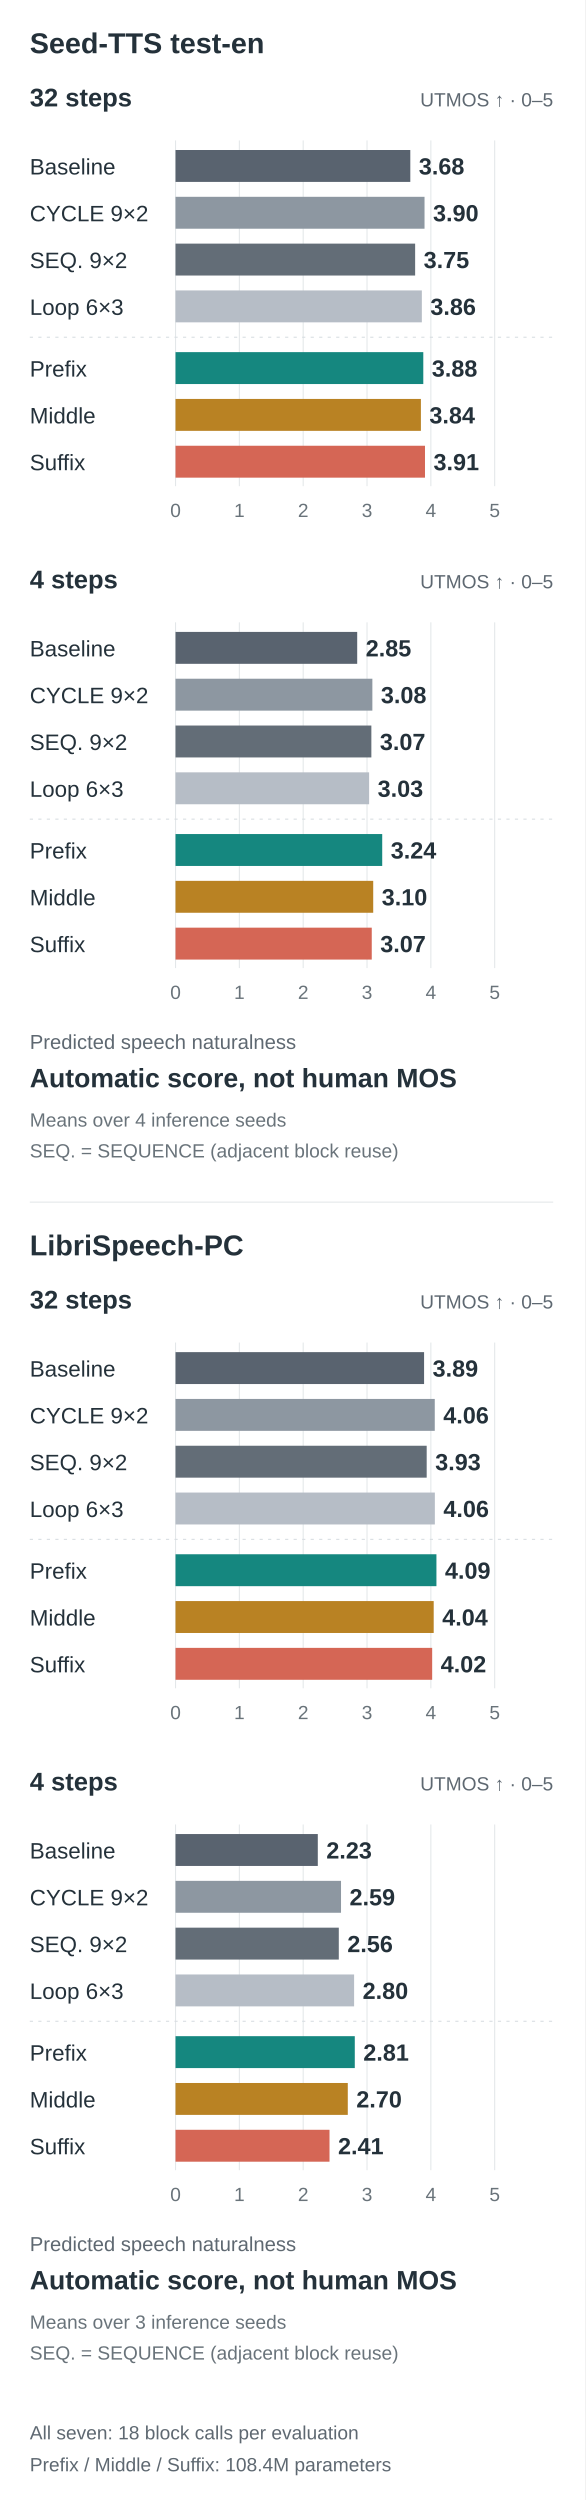
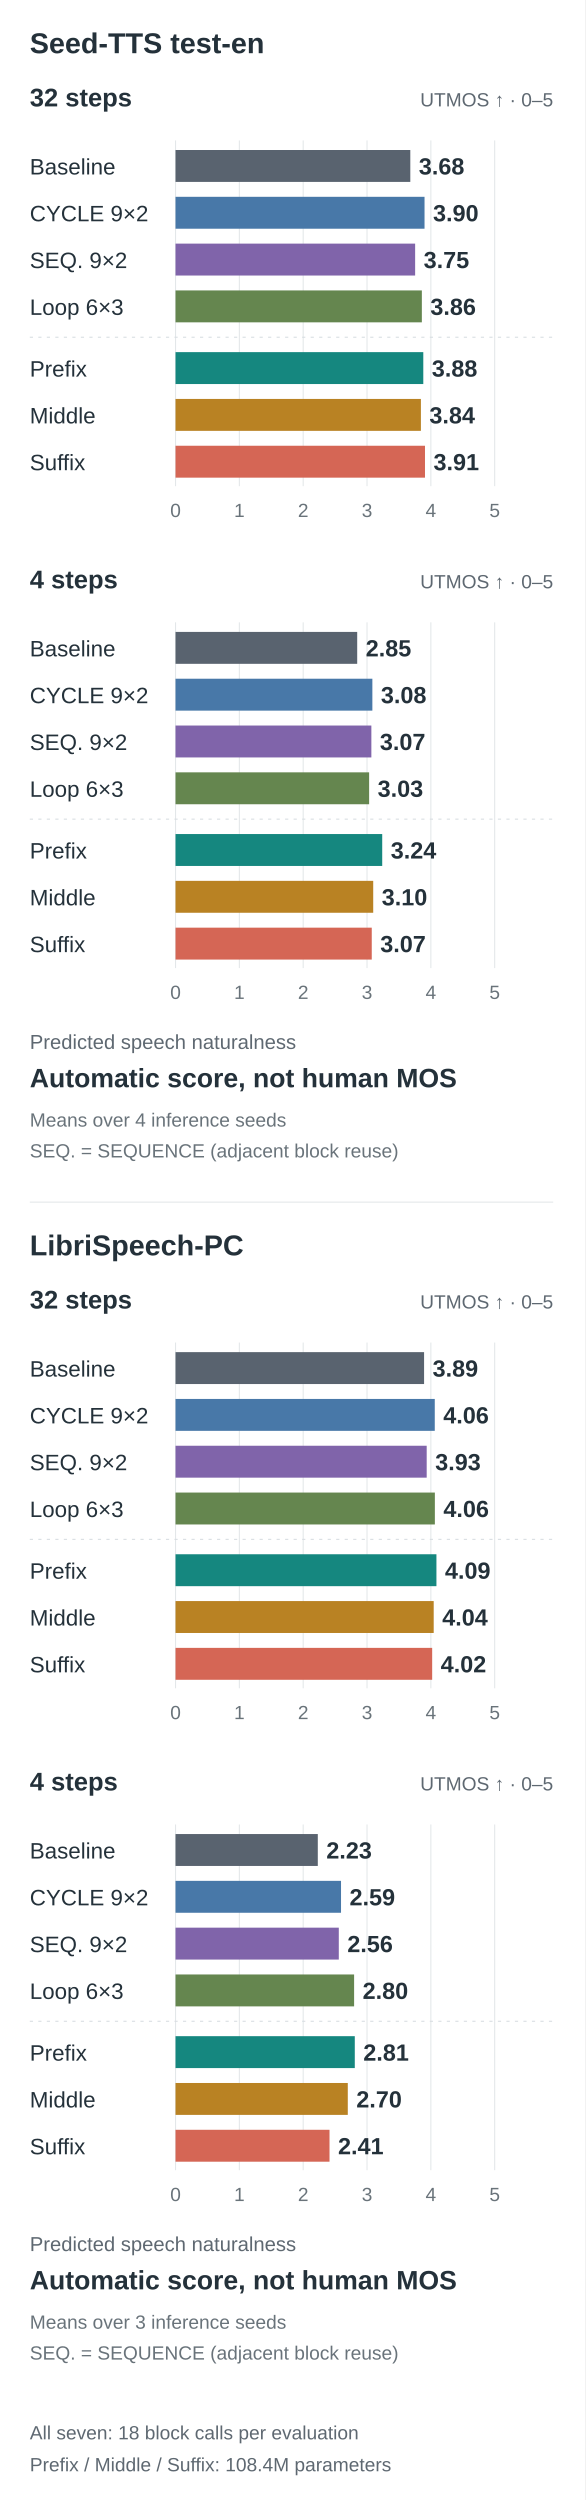
<svg xmlns="http://www.w3.org/2000/svg" width="550" height="2350" viewBox="0 0 550 2350" role="img" aria-labelledby="title desc">
  <style>text {font-family: Arial, Helvetica, sans-serif; font-variant-numeric: tabular-nums;}</style>
  <rect width="550" height="2350" fill="white" />
  <g transform="translate(20,18)">
    <text x="8" y="32" font-size="27" font-weight="650" fill="#24313a" text-anchor="start">Seed-TTS test-en</text>
    <text x="8" y="82" font-size="24" font-weight="650" fill="#24313a" text-anchor="start">32 steps</text>
    <text x="500" y="82" font-size="18" font-weight="400" fill="#5e6871" text-anchor="end">UTMOS ↑ · 0–5</text>
    <line x1="145.000" x2="145.000" y1="114" y2="439" stroke="#e3e7e9" stroke-width="1" />
    <text x="145.0" y="468" font-size="18" font-weight="400" fill="#69737a" text-anchor="middle">0</text>
    <line x1="205.000" x2="205.000" y1="114" y2="439" stroke="#e3e7e9" stroke-width="1" />
    <text x="205.0" y="468" font-size="18" font-weight="400" fill="#69737a" text-anchor="middle">1</text>
    <line x1="265.000" x2="265.000" y1="114" y2="439" stroke="#e3e7e9" stroke-width="1" />
    <text x="265.0" y="468" font-size="18" font-weight="400" fill="#69737a" text-anchor="middle">2</text>
    <line x1="325.000" x2="325.000" y1="114" y2="439" stroke="#e3e7e9" stroke-width="1" />
    <text x="325.0" y="468" font-size="18" font-weight="400" fill="#69737a" text-anchor="middle">3</text>
    <line x1="385.000" x2="385.000" y1="114" y2="439" stroke="#e3e7e9" stroke-width="1" />
    <text x="385.0" y="468" font-size="18" font-weight="400" fill="#69737a" text-anchor="middle">4</text>
    <line x1="445.000" x2="445.000" y1="114" y2="439" stroke="#e3e7e9" stroke-width="1" />
    <text x="445.0" y="468" font-size="18" font-weight="400" fill="#69737a" text-anchor="middle">5</text>
    <g data-dataset="seedtts" data-steps="32" data-model="baseline" data-metric="utmos">
      <text x="8" y="146" font-size="21" font-weight="400" fill="#24313a" text-anchor="start">Baseline</text>
      <rect x="145" y="123" width="220.686" height="30" fill="#59636f" />
      <text x="373.686" y="146" font-size="22" font-weight="600" fill="#24313a" text-anchor="start">3.68</text>
    </g>
    <g data-dataset="seedtts" data-steps="32" data-model="full2" data-metric="utmos">
      <text x="8" y="190" font-size="21" font-weight="400" fill="#24313a" text-anchor="start">CYCLE 9×2</text>
-       <rect x="145" y="167" width="234.060" height="30" fill="#8d97a1" />
+       <rect x="145" y="167" width="234.060" height="30" fill="#4878a8" />
      <text x="387.06" y="190" font-size="22" font-weight="600" fill="#24313a" text-anchor="start">3.90</text>
    </g>
    <g data-dataset="seedtts" data-steps="32" data-model="sequence" data-metric="utmos">
      <text x="8" y="234" font-size="21" font-weight="400" fill="#24313a" text-anchor="start">SEQ. 9×2</text>
-       <rect x="145" y="211" width="225.227" height="30" fill="#636d77" />
+       <rect x="145" y="211" width="225.227" height="30" fill="#8064aa" />
      <text x="378.227" y="234" font-size="22" font-weight="600" fill="#24313a" text-anchor="start">3.75</text>
    </g>
    <g data-dataset="seedtts" data-steps="32" data-model="full3" data-metric="utmos">
      <text x="8" y="278" font-size="21" font-weight="400" fill="#24313a" text-anchor="start">Loop 6×3</text>
-       <rect x="145" y="255" width="231.542" height="30" fill="#b6bdc6" />
+       <rect x="145" y="255" width="231.542" height="30" fill="#65864f" />
      <text x="384.542" y="278" font-size="22" font-weight="600" fill="#24313a" text-anchor="start">3.86</text>
    </g>
    <g data-dataset="seedtts" data-steps="32" data-model="prefix" data-metric="utmos">
      <text x="8" y="336" font-size="21" font-weight="400" fill="#24313a" text-anchor="start">Prefix</text>
      <rect x="145" y="313" width="232.895" height="30" fill="#15877f" />
      <text x="385.895" y="336" font-size="22" font-weight="600" fill="#24313a" text-anchor="start">3.88</text>
    </g>
    <g data-dataset="seedtts" data-steps="32" data-model="middle" data-metric="utmos">
      <text x="8" y="380" font-size="21" font-weight="400" fill="#24313a" text-anchor="start">Middle</text>
      <rect x="145" y="357" width="230.650" height="30" fill="#b98223" />
      <text x="383.65" y="380" font-size="22" font-weight="600" fill="#24313a" text-anchor="start">3.84</text>
    </g>
    <g data-dataset="seedtts" data-steps="32" data-model="suffix" data-metric="utmos">
      <text x="8" y="424" font-size="21" font-weight="400" fill="#24313a" text-anchor="start">Suffix</text>
      <rect x="145" y="401" width="234.488" height="30" fill="#d56655" />
      <text x="387.488" y="424" font-size="22" font-weight="600" fill="#24313a" text-anchor="start">3.91</text>
    </g>
    <line x1="8" x2="500" y1="299" y2="299" stroke="#d7dde1" stroke-width="1" stroke-dasharray="3 5" />
    <text x="8" y="535" font-size="24" font-weight="650" fill="#24313a" text-anchor="start">4 steps</text>
    <text x="500" y="535" font-size="18" font-weight="400" fill="#5e6871" text-anchor="end">UTMOS ↑ · 0–5</text>
    <line x1="145.000" x2="145.000" y1="567" y2="892" stroke="#e3e7e9" stroke-width="1" />
    <text x="145.0" y="921" font-size="18" font-weight="400" fill="#69737a" text-anchor="middle">0</text>
    <line x1="205.000" x2="205.000" y1="567" y2="892" stroke="#e3e7e9" stroke-width="1" />
    <text x="205.0" y="921" font-size="18" font-weight="400" fill="#69737a" text-anchor="middle">1</text>
    <line x1="265.000" x2="265.000" y1="567" y2="892" stroke="#e3e7e9" stroke-width="1" />
    <text x="265.0" y="921" font-size="18" font-weight="400" fill="#69737a" text-anchor="middle">2</text>
    <line x1="325.000" x2="325.000" y1="567" y2="892" stroke="#e3e7e9" stroke-width="1" />
    <text x="325.0" y="921" font-size="18" font-weight="400" fill="#69737a" text-anchor="middle">3</text>
    <line x1="385.000" x2="385.000" y1="567" y2="892" stroke="#e3e7e9" stroke-width="1" />
    <text x="385.0" y="921" font-size="18" font-weight="400" fill="#69737a" text-anchor="middle">4</text>
    <line x1="445.000" x2="445.000" y1="567" y2="892" stroke="#e3e7e9" stroke-width="1" />
    <text x="445.0" y="921" font-size="18" font-weight="400" fill="#69737a" text-anchor="middle">5</text>
    <g data-dataset="seedtts" data-steps="4" data-model="baseline" data-metric="utmos">
      <text x="8" y="599" font-size="21" font-weight="400" fill="#24313a" text-anchor="start">Baseline</text>
      <rect x="145" y="576" width="170.764" height="30" fill="#59636f" />
      <text x="323.764" y="599" font-size="22" font-weight="600" fill="#24313a" text-anchor="start">2.85</text>
    </g>
    <g data-dataset="seedtts" data-steps="4" data-model="full2" data-metric="utmos">
      <text x="8" y="643" font-size="21" font-weight="400" fill="#24313a" text-anchor="start">CYCLE 9×2</text>
-       <rect x="145" y="620" width="185.024" height="30" fill="#8d97a1" />
+       <rect x="145" y="620" width="185.024" height="30" fill="#4878a8" />
      <text x="338.024" y="643" font-size="22" font-weight="600" fill="#24313a" text-anchor="start">3.08</text>
    </g>
    <g data-dataset="seedtts" data-steps="4" data-model="sequence" data-metric="utmos">
      <text x="8" y="687" font-size="21" font-weight="400" fill="#24313a" text-anchor="start">SEQ. 9×2</text>
-       <rect x="145" y="664" width="184.081" height="30" fill="#636d77" />
+       <rect x="145" y="664" width="184.081" height="30" fill="#8064aa" />
      <text x="337.081" y="687" font-size="22" font-weight="600" fill="#24313a" text-anchor="start">3.07</text>
    </g>
    <g data-dataset="seedtts" data-steps="4" data-model="full3" data-metric="utmos">
      <text x="8" y="731" font-size="21" font-weight="400" fill="#24313a" text-anchor="start">Loop 6×3</text>
-       <rect x="145" y="708" width="181.982" height="30" fill="#b6bdc6" />
+       <rect x="145" y="708" width="181.982" height="30" fill="#65864f" />
      <text x="334.982" y="731" font-size="22" font-weight="600" fill="#24313a" text-anchor="start">3.03</text>
    </g>
    <g data-dataset="seedtts" data-steps="4" data-model="prefix" data-metric="utmos">
      <text x="8" y="789" font-size="21" font-weight="400" fill="#24313a" text-anchor="start">Prefix</text>
      <rect x="145" y="766" width="194.286" height="30" fill="#15877f" />
      <text x="347.286" y="789" font-size="22" font-weight="600" fill="#24313a" text-anchor="start">3.24</text>
    </g>
    <g data-dataset="seedtts" data-steps="4" data-model="middle" data-metric="utmos">
      <text x="8" y="833" font-size="21" font-weight="400" fill="#24313a" text-anchor="start">Middle</text>
      <rect x="145" y="810" width="185.826" height="30" fill="#b98223" />
      <text x="338.826" y="833" font-size="22" font-weight="600" fill="#24313a" text-anchor="start">3.10</text>
    </g>
    <g data-dataset="seedtts" data-steps="4" data-model="suffix" data-metric="utmos">
      <text x="8" y="877" font-size="21" font-weight="400" fill="#24313a" text-anchor="start">Suffix</text>
      <rect x="145" y="854" width="184.452" height="30" fill="#d56655" />
      <text x="337.452" y="877" font-size="22" font-weight="600" fill="#24313a" text-anchor="start">3.07</text>
    </g>
    <line x1="8" x2="500" y1="752" y2="752" stroke="#d7dde1" stroke-width="1" stroke-dasharray="3 5" />
    <text x="8" y="968" font-size="19" font-weight="400" fill="#5e6871" text-anchor="start">Predicted speech naturalness</text>
    <text x="8" y="1004" font-size="25" font-weight="650" fill="#24313a" text-anchor="start">Automatic score, not human MOS</text>
    <text x="8" y="1041" font-size="18" font-weight="400" fill="#69737a" text-anchor="start">Means over 4 inference seeds</text>
    <text x="8" y="1070" font-size="18" font-weight="400" fill="#69737a" text-anchor="start">SEQ. = SEQUENCE (adjacent block reuse)</text>
  </g>
  <g transform="translate(20,1148)">
    <text x="8" y="32" font-size="27" font-weight="650" fill="#24313a" text-anchor="start">LibriSpeech-PC</text>
    <text x="8" y="82" font-size="24" font-weight="650" fill="#24313a" text-anchor="start">32 steps</text>
    <text x="500" y="82" font-size="18" font-weight="400" fill="#5e6871" text-anchor="end">UTMOS ↑ · 0–5</text>
    <line x1="145.000" x2="145.000" y1="114" y2="439" stroke="#e3e7e9" stroke-width="1" />
    <text x="145.0" y="468" font-size="18" font-weight="400" fill="#69737a" text-anchor="middle">0</text>
    <line x1="205.000" x2="205.000" y1="114" y2="439" stroke="#e3e7e9" stroke-width="1" />
    <text x="205.0" y="468" font-size="18" font-weight="400" fill="#69737a" text-anchor="middle">1</text>
    <line x1="265.000" x2="265.000" y1="114" y2="439" stroke="#e3e7e9" stroke-width="1" />
    <text x="265.0" y="468" font-size="18" font-weight="400" fill="#69737a" text-anchor="middle">2</text>
    <line x1="325.000" x2="325.000" y1="114" y2="439" stroke="#e3e7e9" stroke-width="1" />
    <text x="325.0" y="468" font-size="18" font-weight="400" fill="#69737a" text-anchor="middle">3</text>
    <line x1="385.000" x2="385.000" y1="114" y2="439" stroke="#e3e7e9" stroke-width="1" />
    <text x="385.0" y="468" font-size="18" font-weight="400" fill="#69737a" text-anchor="middle">4</text>
    <line x1="445.000" x2="445.000" y1="114" y2="439" stroke="#e3e7e9" stroke-width="1" />
    <text x="445.0" y="468" font-size="18" font-weight="400" fill="#69737a" text-anchor="middle">5</text>
    <g data-dataset="lspc" data-steps="32" data-model="baseline" data-metric="utmos">
      <text x="8" y="146" font-size="21" font-weight="400" fill="#24313a" text-anchor="start">Baseline</text>
      <rect x="145" y="123" width="233.632" height="30" fill="#59636f" />
      <text x="386.632" y="146" font-size="22" font-weight="600" fill="#24313a" text-anchor="start">3.89</text>
    </g>
    <g data-dataset="lspc" data-steps="32" data-model="full2" data-metric="utmos">
      <text x="8" y="190" font-size="21" font-weight="400" fill="#24313a" text-anchor="start">CYCLE 9×2</text>
-       <rect x="145" y="167" width="243.678" height="30" fill="#8d97a1" />
+       <rect x="145" y="167" width="243.678" height="30" fill="#4878a8" />
      <text x="396.678" y="190" font-size="22" font-weight="600" fill="#24313a" text-anchor="start">4.06</text>
    </g>
    <g data-dataset="lspc" data-steps="32" data-model="sequence" data-metric="utmos">
      <text x="8" y="234" font-size="21" font-weight="400" fill="#24313a" text-anchor="start">SEQ. 9×2</text>
-       <rect x="145" y="211" width="236.089" height="30" fill="#636d77" />
+       <rect x="145" y="211" width="236.089" height="30" fill="#8064aa" />
      <text x="389.089" y="234" font-size="22" font-weight="600" fill="#24313a" text-anchor="start">3.93</text>
    </g>
    <g data-dataset="lspc" data-steps="32" data-model="full3" data-metric="utmos">
      <text x="8" y="278" font-size="21" font-weight="400" fill="#24313a" text-anchor="start">Loop 6×3</text>
-       <rect x="145" y="255" width="243.772" height="30" fill="#b6bdc6" />
+       <rect x="145" y="255" width="243.772" height="30" fill="#65864f" />
      <text x="396.772" y="278" font-size="22" font-weight="600" fill="#24313a" text-anchor="start">4.06</text>
    </g>
    <g data-dataset="lspc" data-steps="32" data-model="prefix" data-metric="utmos">
      <text x="8" y="336" font-size="21" font-weight="400" fill="#24313a" text-anchor="start">Prefix</text>
      <rect x="145" y="313" width="245.249" height="30" fill="#15877f" />
      <text x="398.249" y="336" font-size="22" font-weight="600" fill="#24313a" text-anchor="start">4.09</text>
    </g>
    <g data-dataset="lspc" data-steps="32" data-model="middle" data-metric="utmos">
      <text x="8" y="380" font-size="21" font-weight="400" fill="#24313a" text-anchor="start">Middle</text>
      <rect x="145" y="357" width="242.678" height="30" fill="#b98223" />
      <text x="395.678" y="380" font-size="22" font-weight="600" fill="#24313a" text-anchor="start">4.04</text>
    </g>
    <g data-dataset="lspc" data-steps="32" data-model="suffix" data-metric="utmos">
      <text x="8" y="424" font-size="21" font-weight="400" fill="#24313a" text-anchor="start">Suffix</text>
      <rect x="145" y="401" width="241.242" height="30" fill="#d56655" />
      <text x="394.242" y="424" font-size="22" font-weight="600" fill="#24313a" text-anchor="start">4.02</text>
    </g>
    <line x1="8" x2="500" y1="299" y2="299" stroke="#d7dde1" stroke-width="1" stroke-dasharray="3 5" />
    <text x="8" y="535" font-size="24" font-weight="650" fill="#24313a" text-anchor="start">4 steps</text>
    <text x="500" y="535" font-size="18" font-weight="400" fill="#5e6871" text-anchor="end">UTMOS ↑ · 0–5</text>
    <line x1="145.000" x2="145.000" y1="567" y2="892" stroke="#e3e7e9" stroke-width="1" />
    <text x="145.0" y="921" font-size="18" font-weight="400" fill="#69737a" text-anchor="middle">0</text>
    <line x1="205.000" x2="205.000" y1="567" y2="892" stroke="#e3e7e9" stroke-width="1" />
    <text x="205.0" y="921" font-size="18" font-weight="400" fill="#69737a" text-anchor="middle">1</text>
    <line x1="265.000" x2="265.000" y1="567" y2="892" stroke="#e3e7e9" stroke-width="1" />
    <text x="265.0" y="921" font-size="18" font-weight="400" fill="#69737a" text-anchor="middle">2</text>
    <line x1="325.000" x2="325.000" y1="567" y2="892" stroke="#e3e7e9" stroke-width="1" />
    <text x="325.0" y="921" font-size="18" font-weight="400" fill="#69737a" text-anchor="middle">3</text>
    <line x1="385.000" x2="385.000" y1="567" y2="892" stroke="#e3e7e9" stroke-width="1" />
    <text x="385.0" y="921" font-size="18" font-weight="400" fill="#69737a" text-anchor="middle">4</text>
    <line x1="445.000" x2="445.000" y1="567" y2="892" stroke="#e3e7e9" stroke-width="1" />
    <text x="445.0" y="921" font-size="18" font-weight="400" fill="#69737a" text-anchor="middle">5</text>
    <g data-dataset="lspc" data-steps="4" data-model="baseline" data-metric="utmos">
      <text x="8" y="599" font-size="21" font-weight="400" fill="#24313a" text-anchor="start">Baseline</text>
      <rect x="145" y="576" width="133.731" height="30" fill="#59636f" />
      <text x="286.731" y="599" font-size="22" font-weight="600" fill="#24313a" text-anchor="start">2.23</text>
    </g>
    <g data-dataset="lspc" data-steps="4" data-model="full2" data-metric="utmos">
      <text x="8" y="643" font-size="21" font-weight="400" fill="#24313a" text-anchor="start">CYCLE 9×2</text>
-       <rect x="145" y="620" width="155.560" height="30" fill="#8d97a1" />
+       <rect x="145" y="620" width="155.560" height="30" fill="#4878a8" />
      <text x="308.56" y="643" font-size="22" font-weight="600" fill="#24313a" text-anchor="start">2.59</text>
    </g>
    <g data-dataset="lspc" data-steps="4" data-model="sequence" data-metric="utmos">
      <text x="8" y="687" font-size="21" font-weight="400" fill="#24313a" text-anchor="start">SEQ. 9×2</text>
-       <rect x="145" y="664" width="153.470" height="30" fill="#636d77" />
+       <rect x="145" y="664" width="153.470" height="30" fill="#8064aa" />
      <text x="306.47" y="687" font-size="22" font-weight="600" fill="#24313a" text-anchor="start">2.56</text>
    </g>
    <g data-dataset="lspc" data-steps="4" data-model="full3" data-metric="utmos">
      <text x="8" y="731" font-size="21" font-weight="400" fill="#24313a" text-anchor="start">Loop 6×3</text>
-       <rect x="145" y="708" width="167.861" height="30" fill="#b6bdc6" />
+       <rect x="145" y="708" width="167.861" height="30" fill="#65864f" />
      <text x="320.861" y="731" font-size="22" font-weight="600" fill="#24313a" text-anchor="start">2.80</text>
    </g>
    <g data-dataset="lspc" data-steps="4" data-model="prefix" data-metric="utmos">
      <text x="8" y="789" font-size="21" font-weight="400" fill="#24313a" text-anchor="start">Prefix</text>
      <rect x="145" y="766" width="168.503" height="30" fill="#15877f" />
      <text x="321.503" y="789" font-size="22" font-weight="600" fill="#24313a" text-anchor="start">2.81</text>
    </g>
    <g data-dataset="lspc" data-steps="4" data-model="middle" data-metric="utmos">
      <text x="8" y="833" font-size="21" font-weight="400" fill="#24313a" text-anchor="start">Middle</text>
      <rect x="145" y="810" width="161.923" height="30" fill="#b98223" />
      <text x="314.923" y="833" font-size="22" font-weight="600" fill="#24313a" text-anchor="start">2.70</text>
    </g>
    <g data-dataset="lspc" data-steps="4" data-model="suffix" data-metric="utmos">
      <text x="8" y="877" font-size="21" font-weight="400" fill="#24313a" text-anchor="start">Suffix</text>
      <rect x="145" y="854" width="144.743" height="30" fill="#d56655" />
      <text x="297.743" y="877" font-size="22" font-weight="600" fill="#24313a" text-anchor="start">2.41</text>
    </g>
    <line x1="8" x2="500" y1="752" y2="752" stroke="#d7dde1" stroke-width="1" stroke-dasharray="3 5" />
    <text x="8" y="968" font-size="19" font-weight="400" fill="#5e6871" text-anchor="start">Predicted speech naturalness</text>
    <text x="8" y="1004" font-size="25" font-weight="650" fill="#24313a" text-anchor="start">Automatic score, not human MOS</text>
    <text x="8" y="1041" font-size="18" font-weight="400" fill="#69737a" text-anchor="start">Means over 3 inference seeds</text>
    <text x="8" y="1070" font-size="18" font-weight="400" fill="#69737a" text-anchor="start">SEQ. = SEQUENCE (adjacent block reuse)</text>
  </g>
  <line x1="28" x2="520" y1="1130" y2="1130" stroke="#e3e7e9" />
  <text x="28" y="2293" font-size="18" font-weight="400" fill="#5e6871" text-anchor="start">All seven: 18 block calls per evaluation</text>
  <text x="28" y="2323" font-size="18" font-weight="400" fill="#5e6871" text-anchor="start">Prefix / Middle / Suffix: 108.4M parameters</text>
</svg>
